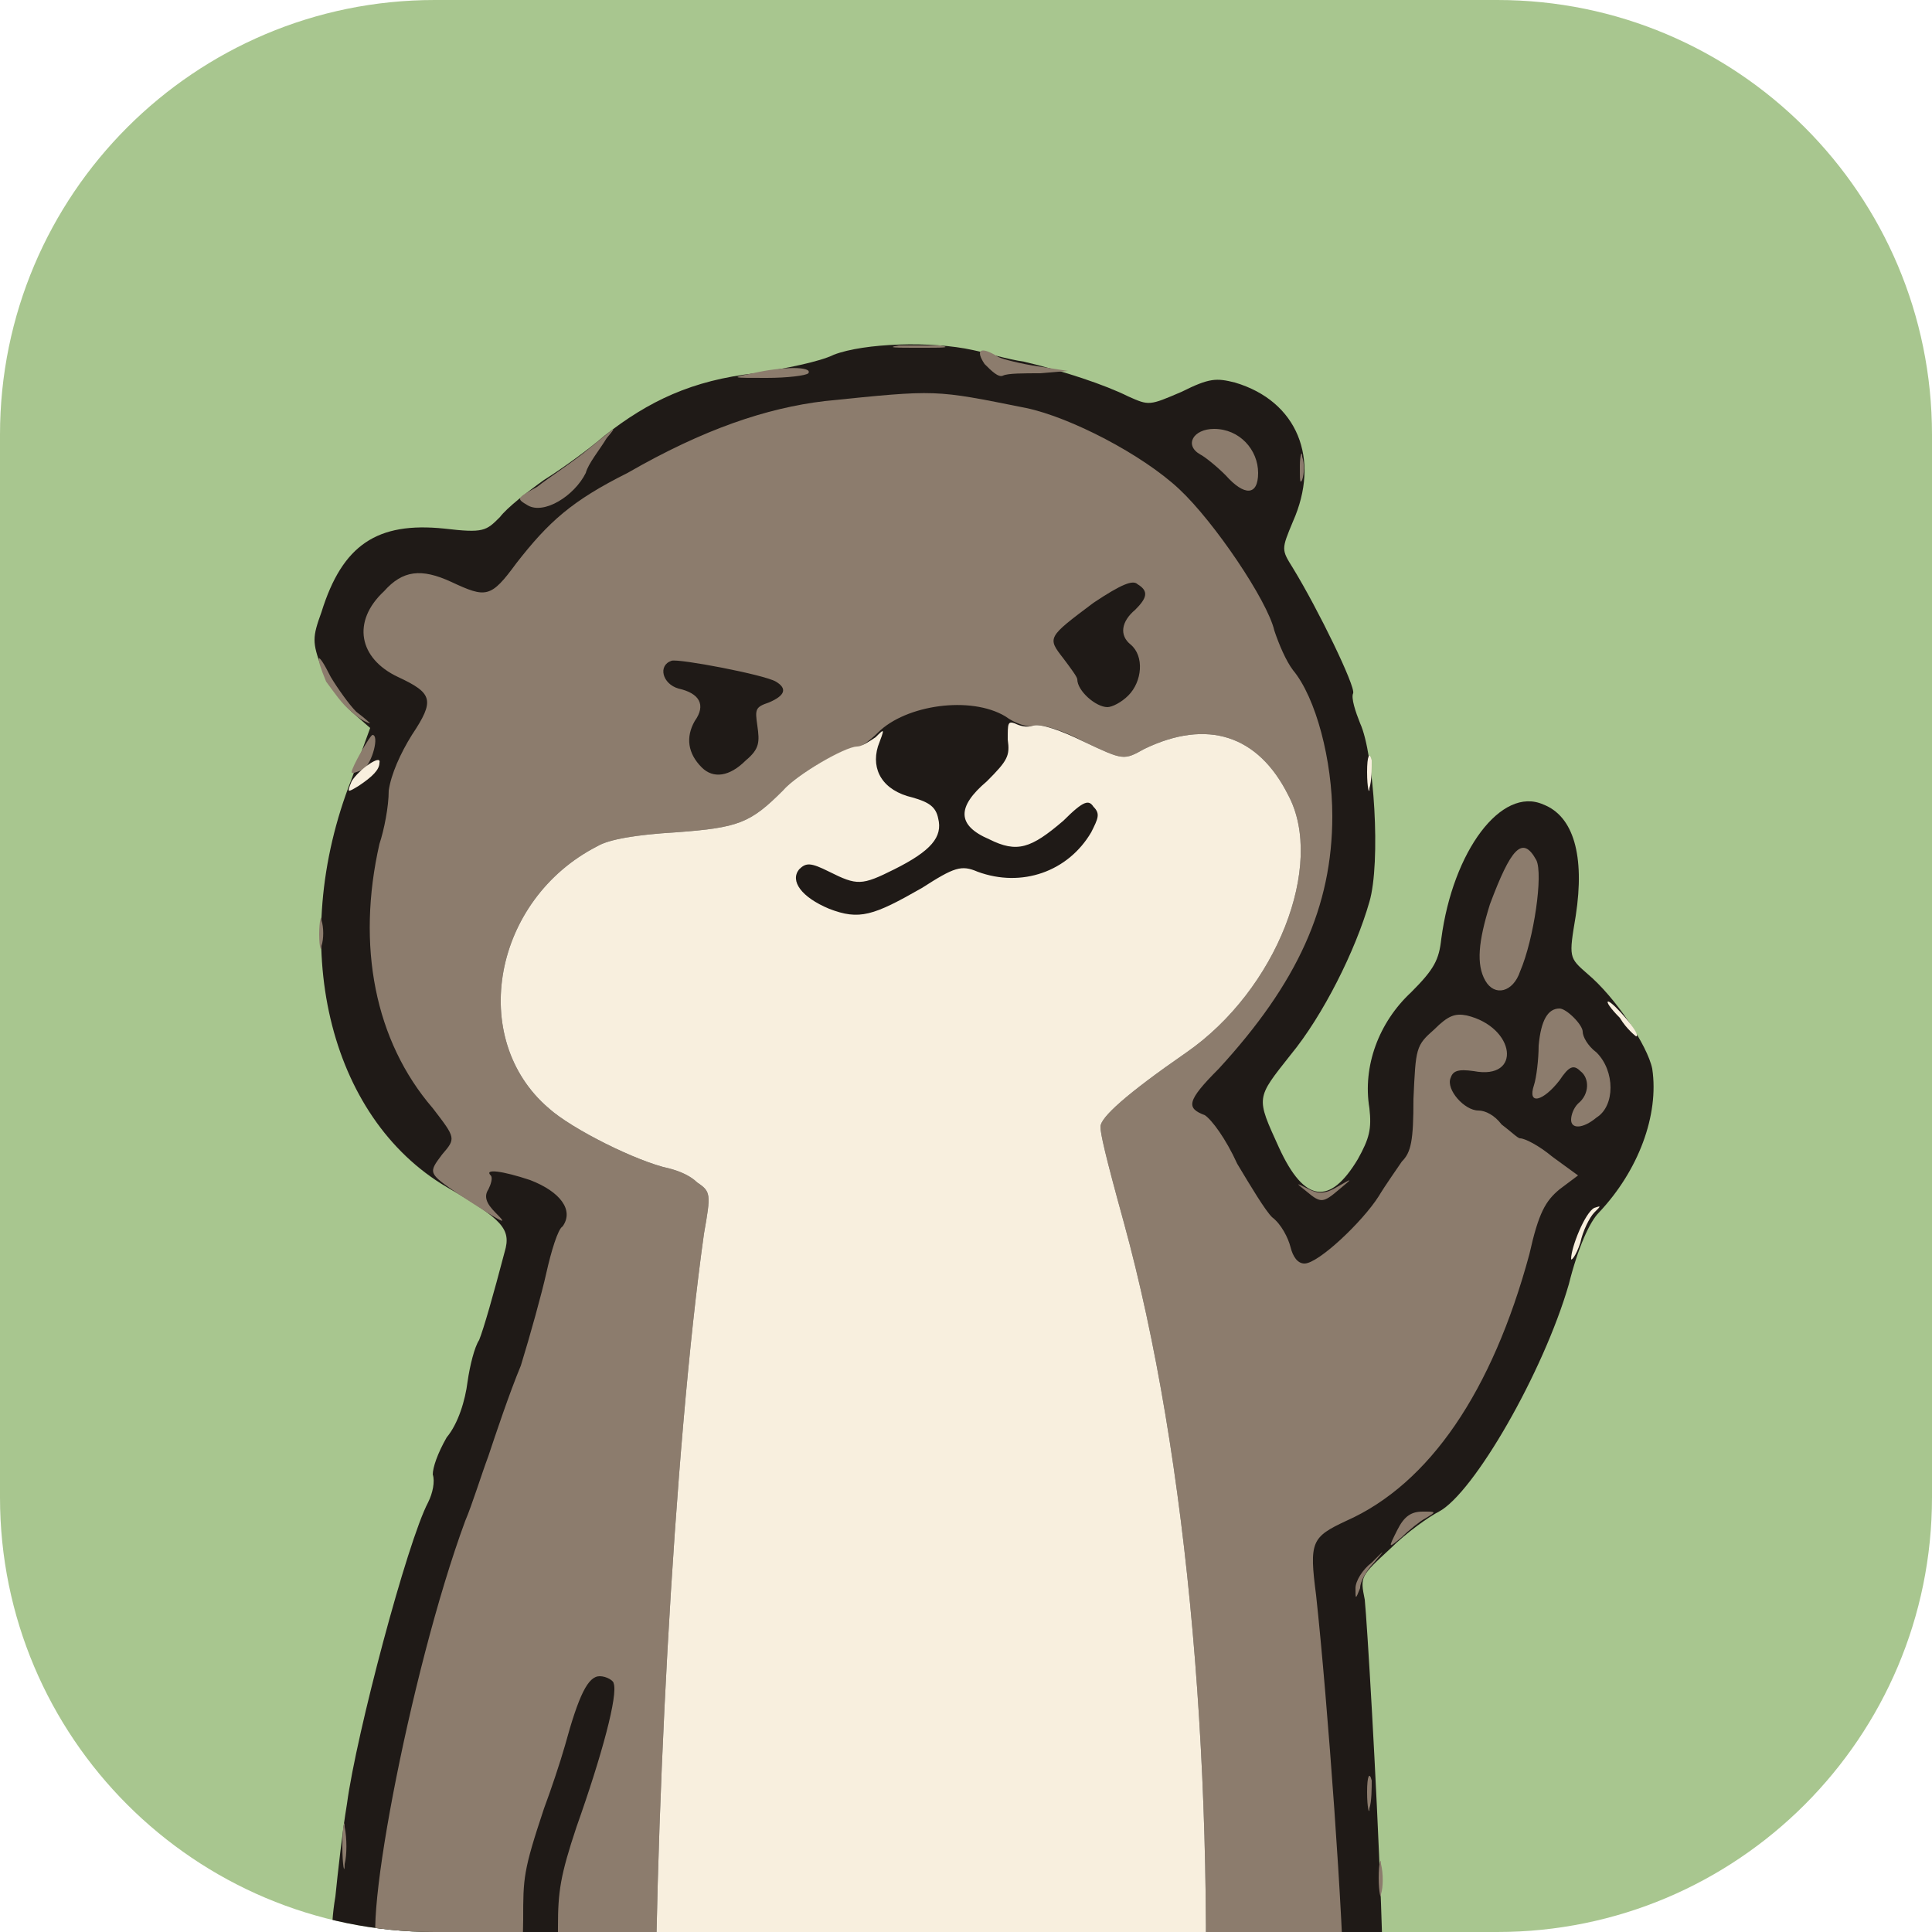
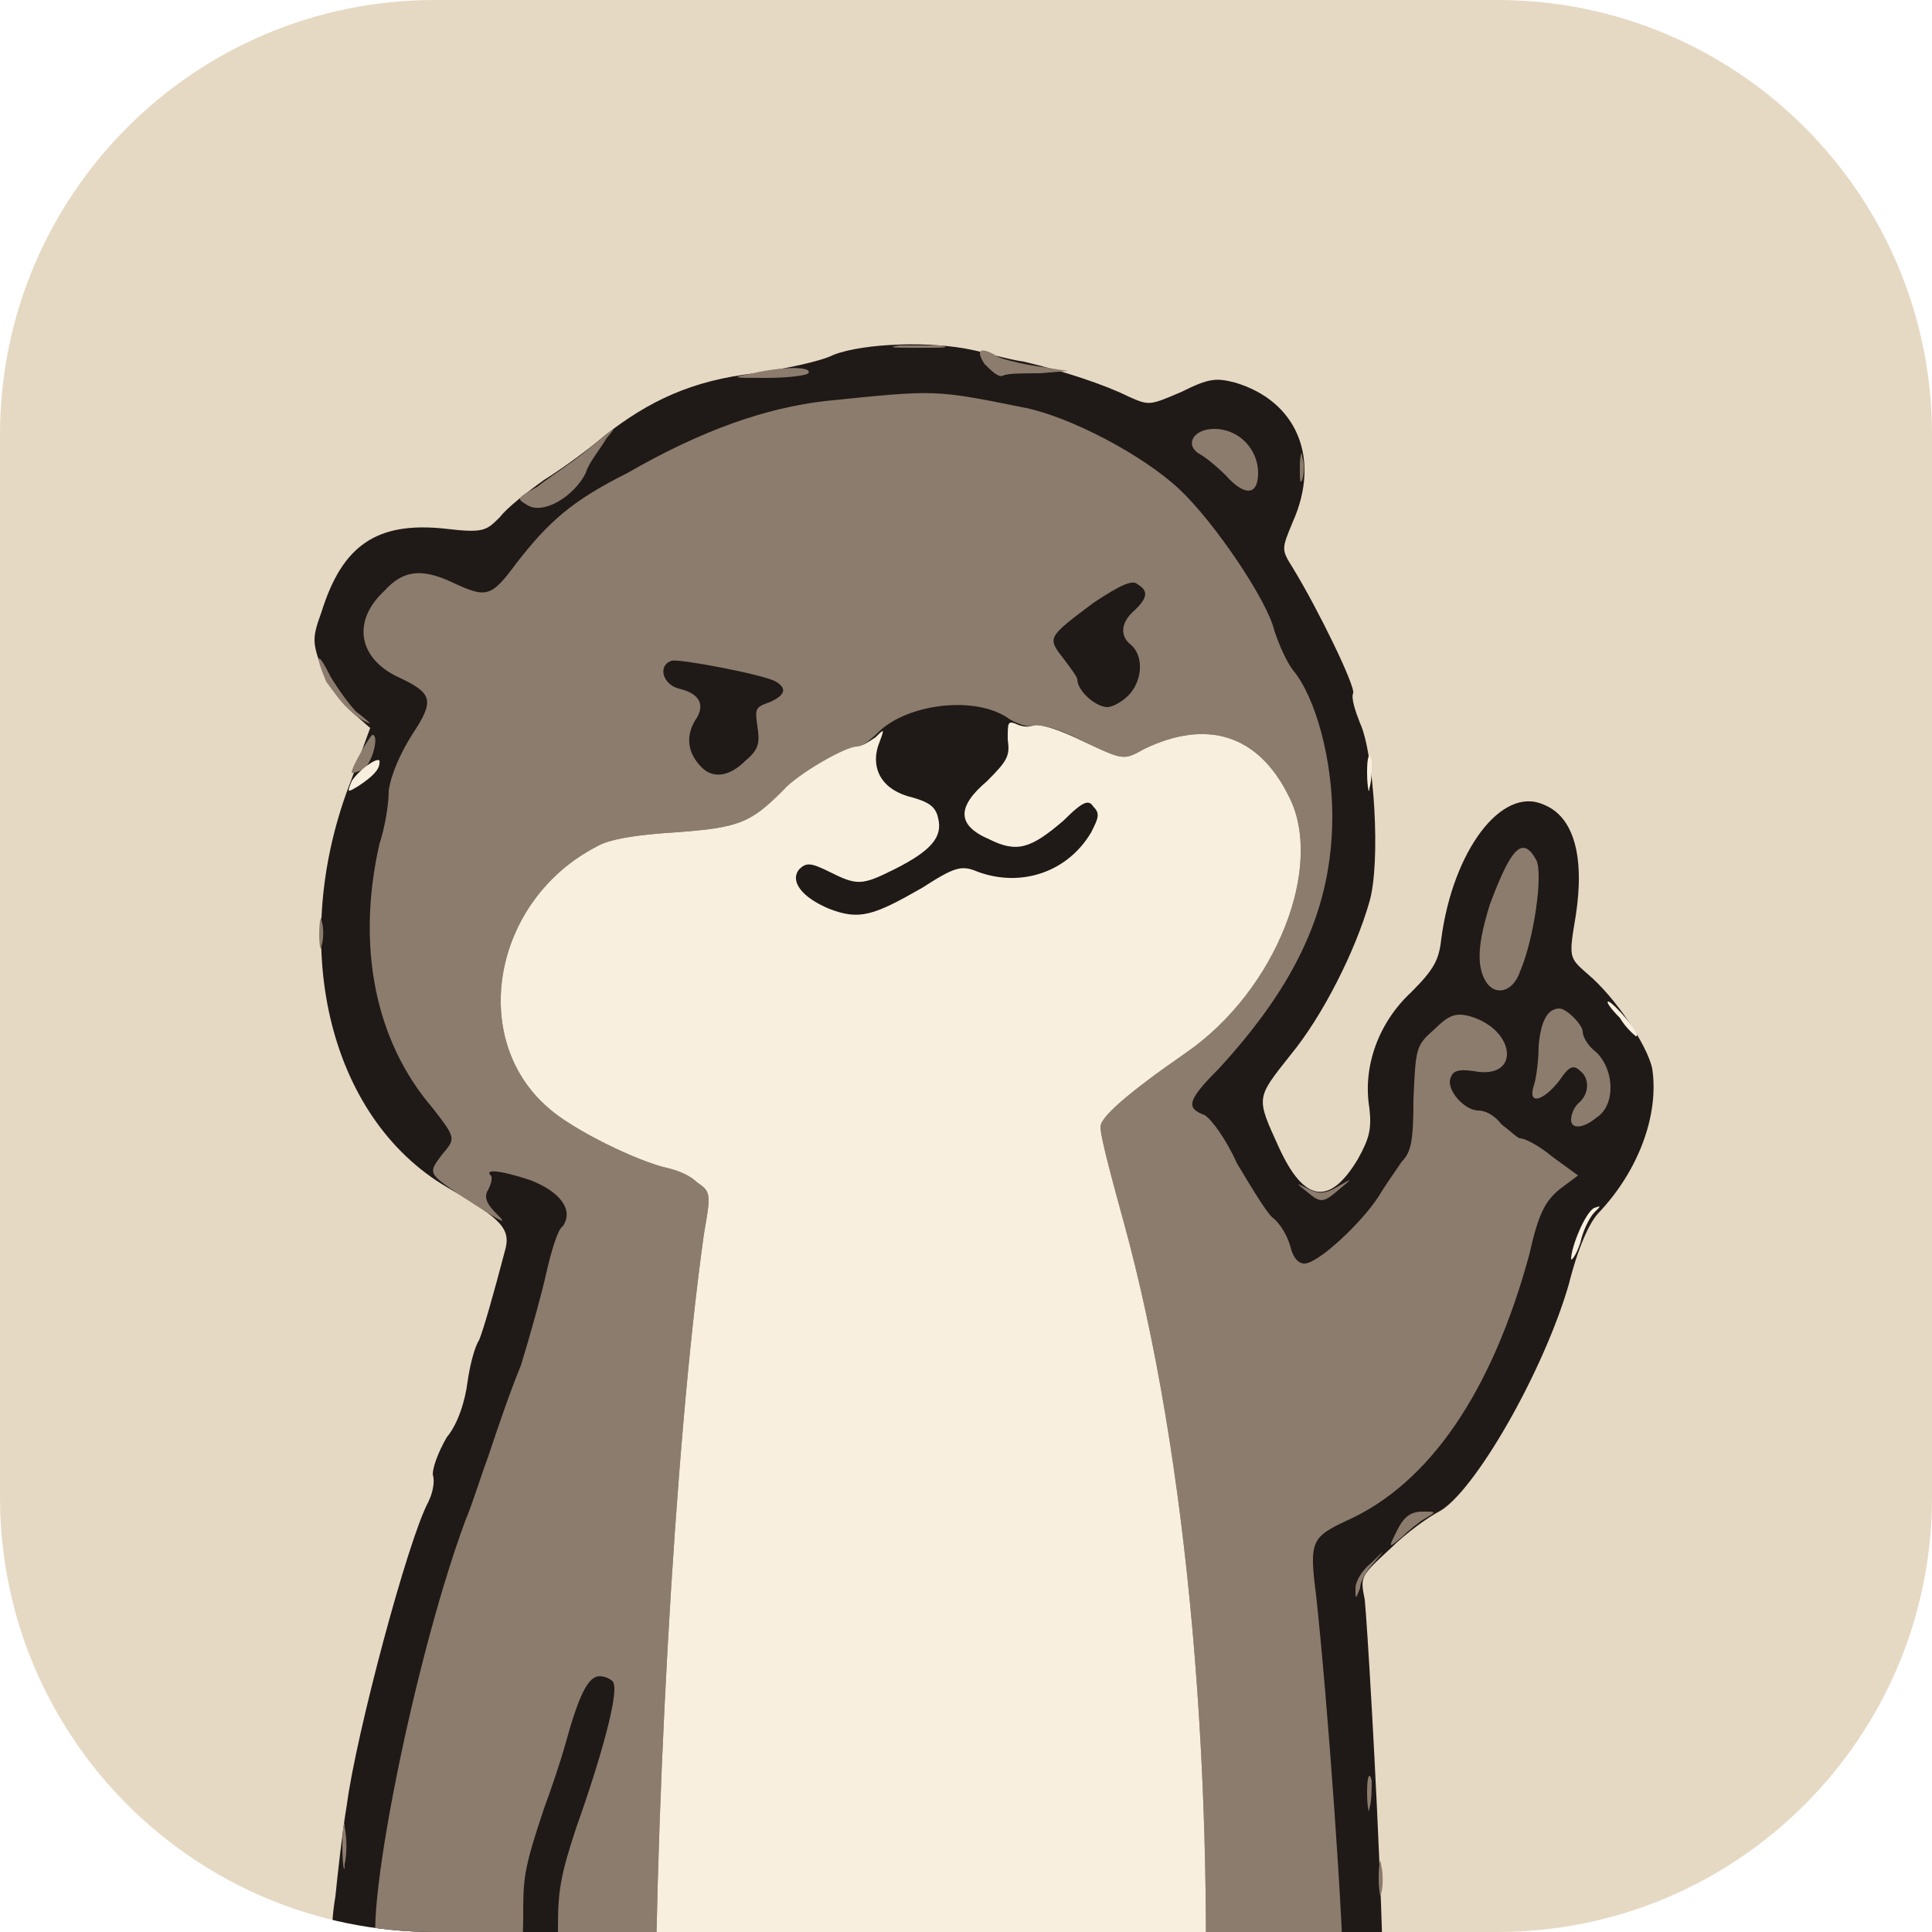
<svg xmlns="http://www.w3.org/2000/svg" viewBox="0 0 100 100" fill-rule="evenodd">
  <defs>
    <clipPath id="c">
      <rect width="100" height="100" rx="22.5" />
    </clipPath>
  </defs>
  <g clip-path="url(#c)">
-     <rect width="100" height="100" fill="#A8C68F" />
+     <rect width="100" height="100" fill="#E6D9C3" />
    <g transform="translate(-19.60 10.80) scale(1.2)">
      <path d="M66.9 114.2C66.8 114.1 65.7 114.0 64.3 114.0C62.6 114.0 61.7 113.9 61.2 113.6C60.3 113.1 59.6 112.1 59.6 111.2C59.6 110.3 59.1 110.2 54.8 110.1L50.8 109.9 L49.2 111.6C47.1 114.0 47.3 113.9 39.7 113.7C36.6 113.6 35.9 110.6 38.3 108.0C39.0 107.3 39.0 107.3 38.5 106.1C37.0 102.4 36.6 100.7 36.4 97.9C36.0 93.4 35.9 87.1 36.2 85.3C36.3 84.4 36.5 82.8 36.5 81.8L36.5 79.8 L35.4 79.8C34.6 79.8 34.1 79.6 33.7 79.3C33.4 79.0 32.8 78.7 32.4 78.6C31.1 78.3 30.3 75.7 30.8 72.8C30.9 71.8 31.1 70.0 31.3 68.8C31.7 65.8 33.9 57.5 34.8 55.8C35.0 55.4 35.1 54.9 35.0 54.6C35.0 54.3 35.2 53.7 35.6 53.0C36.1 52.4 36.4 51.4 36.5 50.6C36.6 49.9 36.8 49.1 37.0 48.8C37.2 48.3 37.6 46.9 38.1 45.0C38.4 44.0 38.0 43.6 35.6 42.2C30.5 39.2 28.7 31.7 31.5 24.6L32.3 22.4 L31.5 21.7C31.0 21.2 30.4 20.4 30.2 19.8C29.8 18.7 29.8 18.5 30.2 17.4C31.1 14.5 32.6 13.5 35.5 13.8C37.2 14.0 37.3 13.9 37.9 13.3C38.2 12.9 39.1 12.2 39.8 11.7C40.6 11.2 41.7 10.4 42.4 9.8C44.3 8.3 46.2 7.4 48.9 7.1C50.2 6.9 51.7 6.6 52.3 6.3C53.6 5.8 56.5 5.7 58.3 6.1C58.8 6.2 59.8 6.5 60.5 6.6C62.2 7.0 64.0 7.6 65.0 8.1C65.9 8.5 65.9 8.5 67.3 7.9C68.5 7.3 68.8 7.3 69.6 7.5C72.3 8.3 73.3 10.8 72.1 13.5C71.6 14.7 71.6 14.7 72.1 15.5C73.2 17.3 74.8 20.6 74.7 20.9C74.6 21.1 74.8 21.7 75.0 22.2C75.6 23.5 75.9 28.2 75.4 29.9C74.8 32.0 73.4 34.8 72.0 36.5C70.5 38.4 70.5 38.3 71.5 40.5C72.6 42.9 73.7 43.0 74.9 41.0C75.4 40.1 75.5 39.7 75.4 38.8C75.1 37.0 75.8 35.1 77.2 33.8C78.2 32.8 78.4 32.4 78.5 31.5C79.0 27.7 81.1 24.9 82.9 25.7C84.2 26.2 84.7 27.9 84.3 30.5C84.0 32.3 84.0 32.3 84.8 33.0C86.0 34.0 87.4 36.1 87.6 37.1C87.9 39.1 87.0 41.5 85.3 43.3C84.9 43.7 84.4 44.8 84.0 46.4C82.9 50.2 79.9 55.4 78.4 56.2C78.0 56.4 77.0 57.1 76.3 57.8C75.0 59.0 75.0 59.0 75.2 60.0C75.3 61.0 75.7 67.6 75.9 73.1C76.2 81.9 76.2 83.4 76.0 85.9C75.8 88.9 75.9 89.2 76.9 88.7C77.5 88.4 80.2 85.3 81.4 83.6C85.8 77.0 86.7 76.0 88.0 76.0C88.7 76.0 89.9 77.1 90.0 78.0C90.5 80.2 90.2 83.3 89.2 86.6C88.9 87.6 88.6 88.7 88.5 89.2C87.4 93.4 84.5 98.5 81.6 101.5C80.6 102.5 79.6 103.6 79.4 104.0C78.6 105.1 76.4 106.5 74.5 107.1C72.3 107.9 72.0 108.3 72.5 109.3C72.7 109.6 72.8 110.5 72.8 111.1C72.8 112.1 72.7 112.4 72.0 113.1C71.2 113.8 71.0 113.9 70.2 113.8C69.7 113.8 68.9 113.8 68.4 114.0C67.6 114.4 67.1 114.5 66.9 114.2Z" fill="#1F1A17" />
      <path d="M38.8 113.5C39.1 113.4 39.6 113.4 39.9 113.5C40.2 113.5 40.0 113.6 39.3 113.6C38.7 113.6 38.5 113.5 38.8 113.5ZM48.1 112.5C48.6 112.1 49.0 111.7 49.1 111.7C49.2 111.7 48.8 112.1 48.4 112.5C47.9 113.0 47.5 113.4 47.4 113.4C47.4 113.4 47.7 113.0 48.1 112.5ZM62.8 112.0C62.1 111.8 61.1 110.4 61.1 109.6C61.1 108.8 60.5 108.3 59.2 108.1C57.9 107.9 55.4 108.1 54.8 108.5C54.4 108.7 54.2 108.6 54.0 108.4C53.7 108.0 53.3 108.0 51.7 108.1C49.1 108.3 49.1 108.3 48.4 109.8C47.7 111.3 47.1 111.7 45.9 111.7C44.9 111.7 44.9 111.7 45.1 110.9C45.3 109.7 44.6 109.7 43.5 110.9C42.3 112.4 40.8 112.2 41.7 110.8C42.1 110.3 42.1 110.2 41.7 109.8C41.3 109.4 41.2 109.4 40.4 110.4C39.4 111.6 39.2 111.6 39.0 111.1C38.8 110.6 39.6 109.1 40.4 108.3C41.2 107.6 41.2 107.5 40.4 105.6C39.8 104.2 39.1 103.6 39.1 104.6C39.1 104.8 39.0 105.2 38.8 105.4C38.5 105.8 38.4 105.8 38.1 105.0C37.7 104.2 37.7 104.2 38.4 103.8C39.2 103.3 39.3 102.8 38.7 100.4C38.3 98.6 37.9 89.7 38.2 86.3C38.2 85.1 38.4 83.0 38.5 81.5C38.7 79.0 38.7 78.7 39.6 77.4C40.4 76.1 40.4 75.8 40.4 74.1C40.4 72.6 40.5 71.9 41.2 69.8C42.3 66.7 43.0 64.1 42.8 63.6C42.8 63.5 42.5 63.3 42.2 63.3C41.7 63.3 41.3 64.1 40.7 66.3C40.5 67.0 40.1 68.2 39.8 69.0C38.9 71.7 38.9 72.0 38.9 73.8C38.9 75.2 38.7 75.8 38.4 76.5C37.7 77.5 37.0 77.4 37.1 76.4C37.1 76.0 37.0 75.5 36.9 75.3C36.4 74.8 35.7 75.7 35.7 76.6C35.7 77.0 35.6 77.5 35.4 77.7C34.9 78.2 34.5 77.5 34.5 76.3C34.5 74.9 34.0 74.3 33.5 74.9C33.3 75.1 33.0 75.3 32.8 75.3C31.7 75.3 34.0 63.1 36.4 56.6C36.7 55.9 37.1 54.6 37.4 53.8C37.7 52.9 38.3 51.1 38.8 49.9C39.2 48.6 39.7 46.8 39.9 45.9C40.1 45.0 40.4 44.0 40.6 43.9C41.1 43.2 40.5 42.4 39.2 41.9C38.0 41.5 37.2 41.4 37.5 41.7C37.6 41.8 37.5 42.1 37.4 42.3C37.2 42.6 37.3 42.9 37.7 43.3C38.3 43.9 38.1 43.8 36.1 42.5C34.8 41.6 34.8 41.6 35.4 40.8C36.0 40.1 36.0 40.1 35.0 38.8C32.5 35.9 31.7 31.8 32.7 27.4C32.9 26.8 33.1 25.8 33.1 25.1C33.2 24.4 33.6 23.5 34.1 22.7C35.1 21.2 35.0 20.9 33.5 20.2C31.8 19.4 31.5 17.8 32.9 16.5C33.7 15.6 34.5 15.5 35.8 16.1C37.3 16.8 37.5 16.8 38.6 15.3C40.0 13.5 41.0 12.6 43.4 11.4C46.7 9.5 49.4 8.6 51.9 8.3C56.8 7.8 56.6 7.8 60.6 8.6C62.5 9.0 65.6 10.6 67.2 12.1C68.7 13.5 71.0 16.9 71.3 18.2C71.5 18.8 71.8 19.5 72.1 19.9C73.1 21.1 73.8 23.8 73.8 26.2C73.8 30.1 72.3 33.4 68.9 37.1C67.5 38.5 67.5 38.8 68.3 39.1C68.6 39.3 69.2 40.1 69.7 41.2C70.3 42.2 70.9 43.2 71.2 43.5C71.6 43.8 71.9 44.4 72.0 44.8C72.1 45.2 72.3 45.5 72.6 45.5C73.2 45.5 75.1 43.7 75.8 42.6C76.1 42.1 76.6 41.4 76.8 41.1C77.2 40.7 77.3 40.2 77.3 38.4C77.4 36.2 77.4 36.1 78.2 35.4C78.8 34.8 79.1 34.7 79.6 34.8C81.7 35.3 82.0 37.6 79.9 37.2C79.2 37.1 79.0 37.2 78.9 37.5C78.7 38.0 79.5 38.9 80.1 38.9C80.4 38.9 80.8 39.1 81.1 39.5C81.5 39.8 81.8 40.1 81.9 40.1C82.1 40.1 82.7 40.4 83.3 40.9L84.4 41.7 L83.6 42.3C83.0 42.8 82.7 43.3 82.3 45.1C80.7 51.0 78.0 55.0 74.4 56.6C72.9 57.3 72.8 57.5 73.1 59.8C73.6 64.4 74.3 74.1 74.3 77.1C74.3 90.4 73.9 95.4 72.3 100.6C71.7 102.6 70.2 106.2 69.7 106.9C69.3 107.6 69.3 108.1 70.0 108.9C70.9 110.0 71.2 110.9 70.9 111.4C70.4 111.9 69.9 111.7 69.5 111.0C68.8 109.5 67.3 109.5 67.9 110.9C68.3 112.2 67.1 112.7 66.3 111.5C65.1 109.7 64.2 109.6 64.3 111.2C64.4 112.1 64.1 112.3 62.8 112.0ZM50.2 110.3C50.5 109.9 50.9 109.7 51.4 109.8C52.2 109.8 52.2 109.8 51.4 109.9C51.0 110.0 50.5 110.2 50.2 110.4C49.7 110.8 49.7 110.8 50.2 110.3ZM52.8 109.9C52.8 109.7 53.7 109.6 54.1 109.8C54.5 109.9 54.4 109.9 53.7 110.0C53.2 110.0 52.8 109.9 52.8 109.9ZM72.8 105.2C72.7 105.1 72.8 104.6 73.0 104.1C73.9 102.1 74.9 97.9 75.4 94.7C75.9 91.2 76.2 90.4 77.2 90.4C78.3 90.4 81.7 86.6 85.2 81.3C86.7 79.1 87.3 78.3 87.8 78.5C88.7 78.9 88.0 85.6 86.7 88.7C86.2 89.9 86.0 91.2 86.3 91.2C86.6 91.2 87.3 90.4 87.9 89.6C88.6 88.5 88.6 89.2 87.9 90.9C87.5 91.8 87.3 92.3 87.3 92.1C87.2 91.6 86.4 91.3 86.0 91.5C85.9 91.6 85.5 92.2 85.2 92.8C82.8 97.6 78.8 102.3 75.6 104.2C73.8 105.3 73.1 105.5 72.8 105.2ZM79.3 103.7C79.5 103.1 79.9 102.5 80.7 102.2C81.2 101.9 81.2 101.9 80.5 102.6C80.1 103.0 79.7 103.5 79.5 103.8C79.2 104.2 79.2 104.2 79.3 103.7ZM58.0 103.5C64.3 101.9 67.5 95.1 68.2 81.9C68.8 67.9 67.6 53.9 64.8 43.7C64.0 40.8 63.8 39.9 63.8 39.6C63.8 39.2 64.9 38.2 67.5 36.4C71.4 33.7 73.5 28.3 71.9 25.3C70.6 22.7 68.4 22.0 65.7 23.3C64.8 23.8 64.8 23.8 63.1 23.0C62.2 22.5 61.2 22.2 60.9 22.3C60.7 22.4 60.1 22.2 59.7 21.9C58.2 21.0 55.4 21.4 54.2 22.6C53.9 22.9 53.5 23.2 53.4 23.2C52.8 23.2 50.7 24.4 50.1 25.1C48.7 26.5 48.2 26.7 45.5 26.9C43.8 27.0 42.6 27.2 42.1 27.5C37.6 29.8 36.5 35.8 40.0 38.8C41.0 39.7 43.8 41.1 45.2 41.4C45.6 41.5 46.1 41.7 46.4 42.0C47.0 42.4 47.0 42.5 46.7 44.2C45.4 53.4 44.5 70.5 44.6 81.3C44.8 93.3 46.1 98.8 49.6 101.7C51.2 103.0 53.3 103.8 54.7 103.6C55.2 103.5 55.8 103.5 56.1 103.6C56.4 103.7 56.6 103.8 56.6 103.9C56.7 103.9 57.3 103.7 58.0 103.5ZM36.5 98.3C36.4 97.4 36.3 96.2 36.3 95.8C36.1 95.0 36.1 95.0 36.7 95.6C37.2 96.1 37.2 96.2 36.9 97.0C36.8 97.5 36.6 98.4 36.6 99.0C36.5 99.7 36.5 99.5 36.5 98.3ZM78.2 87.5C78.7 87.0 79.1 86.5 79.1 86.5C79.3 86.5 78.6 87.9 78.2 88.2C77.5 88.8 77.5 88.4 78.2 87.5ZM76.1 82.4C76.1 81.8 76.1 81.5 76.2 81.8C76.2 82.1 76.2 82.6 76.2 82.9C76.1 83.2 76.1 83.0 76.1 82.4ZM86.0 77.1C86.5 76.6 86.9 76.3 87.0 76.3C87.0 76.3 86.7 76.6 86.3 77.1C85.8 77.6 85.4 78.0 85.3 78.0C85.3 78.0 85.6 77.6 86.0 77.1ZM75.8 72.0C75.8 71.3 75.9 71.1 75.9 71.4C76.0 71.8 76.0 72.4 75.9 72.7C75.9 73.0 75.8 72.6 75.8 72.0ZM31.1 70.6C31.1 69.8 31.2 69.4 31.2 69.8C31.3 70.3 31.3 71.0 31.2 71.4C31.2 71.9 31.1 71.5 31.1 70.6ZM75.3 68.3C75.3 67.6 75.4 67.4 75.5 67.8C75.5 68.1 75.5 68.7 75.4 69.0C75.4 69.3 75.3 69.0 75.3 68.3ZM74.8 59.5C74.8 59.2 75.1 58.7 75.5 58.4C76.1 57.8 76.1 57.8 75.6 58.4C75.3 58.7 75.0 59.2 75.0 59.5C74.8 60.0 74.8 60.0 74.8 59.5ZM76.6 57.0C76.9 56.4 77.2 56.2 77.7 56.2C78.3 56.2 78.3 56.2 77.8 56.5C77.6 56.6 77.1 57.0 76.8 57.3C76.2 57.8 76.2 57.8 76.6 57.0ZM72.7 42.4C72.2 42.0 72.2 42.0 72.8 42.3C73.2 42.5 73.5 42.5 74.0 42.2C74.7 41.8 74.7 41.8 74.1 42.3C73.4 42.9 73.3 42.9 72.7 42.4ZM84.1 39.3C84.1 39.1 84.2 38.8 84.4 38.6C84.9 38.2 84.9 37.5 84.5 37.2C84.2 36.9 84.0 37.0 83.6 37.6C82.9 38.5 82.2 38.7 82.5 37.8C82.6 37.5 82.7 36.7 82.7 36.1C82.8 35.0 83.1 34.5 83.6 34.5C83.9 34.5 84.6 35.2 84.6 35.5C84.6 35.7 84.8 36.1 85.2 36.4C86.0 37.2 86.0 38.7 85.2 39.2C84.6 39.7 84.1 39.7 84.1 39.3ZM80.4 33.3C80.0 32.6 80.1 31.6 80.6 30.0C81.5 27.6 82.0 27.0 82.6 28.1C82.9 28.7 82.5 31.5 81.9 32.9C81.6 33.8 80.8 34.0 80.4 33.3ZM30.1 31.3C30.1 30.7 30.2 30.4 30.2 30.7C30.3 31.0 30.3 31.5 30.2 31.8C30.2 32.1 30.1 31.9 30.1 31.3ZM31.5 24.3C31.5 24.1 32.3 22.7 32.4 22.7C32.7 22.7 32.4 23.9 32.0 24.2C31.7 24.3 31.5 24.4 31.5 24.3ZM48.5 23.8C49.1 23.3 49.1 23.0 49.0 22.3C48.9 21.6 48.9 21.5 49.5 21.3C50.2 21.0 50.3 20.7 49.8 20.4C49.3 20.1 45.6 19.4 45.3 19.5C44.7 19.7 44.9 20.5 45.6 20.7C46.5 20.9 46.8 21.4 46.3 22.1C45.9 22.8 46.0 23.5 46.6 24.1C47.1 24.6 47.8 24.5 48.5 23.8ZM31.5 21.7C31.1 21.4 30.7 20.8 30.4 20.4C29.9 19.2 30.0 19.0 30.6 20.2C30.9 20.7 31.4 21.4 31.7 21.7C32.1 22.0 32.3 22.2 32.3 22.2C32.2 22.2 31.8 22.0 31.5 21.7ZM65.0 21.0C65.6 20.4 65.7 19.3 65.1 18.8C64.6 18.4 64.7 17.8 65.3 17.3C65.8 16.8 65.9 16.5 65.4 16.2C65.2 16.0 64.7 16.2 63.5 17.0C61.5 18.5 61.5 18.5 62.2 19.4C62.5 19.8 62.8 20.2 62.8 20.3C62.8 20.8 63.6 21.5 64.1 21.5C64.3 21.5 64.7 21.3 65.0 21.0ZM39.1 12.8C38.6 12.5 38.6 12.5 39.5 12.0C40.0 11.6 41.1 10.9 41.8 10.3C42.9 9.4 43.0 9.3 42.5 9.9C42.2 10.4 41.7 11.0 41.6 11.4C41.1 12.4 39.8 13.2 39.1 12.8ZM69.2 11.5C68.8 11.1 68.3 10.7 68.1 10.6C67.4 10.2 67.8 9.5 68.7 9.5C69.8 9.5 70.6 10.4 70.6 11.4C70.6 12.4 70.0 12.4 69.2 11.5ZM72.4 11.1C72.4 10.6 72.5 10.4 72.5 10.7C72.6 11.0 72.6 11.4 72.5 11.7C72.4 11.9 72.4 11.7 72.4 11.1ZM48.8 7.1C50.1 6.8 51.4 6.8 51.2 7.1C51.1 7.2 50.3 7.3 49.4 7.3C47.9 7.3 47.8 7.3 48.8 7.1ZM58.8 6.7C58.4 6.1 58.6 5.9 59.4 6.4C59.6 6.5 60.4 6.7 61.1 6.8L62.4 7.0 L61.2 7.1C60.5 7.1 59.8 7.1 59.6 7.2C59.4 7.3 59.1 7.0 58.8 6.7ZM55.1 5.9C55.6 5.9 56.4 5.9 56.9 5.9C57.4 6.0 57.0 6.0 56.0 6.0C55.0 6.0 54.5 6.0 55.1 5.9Z" fill="#8C7C6D" />
      <path d="M57.9 110.1C58.2 110.0 58.6 110.0 58.8 110.1C59.1 110.1 58.8 110.2 58.3 110.2C57.8 110.2 57.6 110.1 57.9 110.1ZM56.1 103.6C55.8 103.5 55.2 103.5 54.7 103.6C53.3 103.8 51.2 103.0 49.6 101.7C46.1 98.8 44.8 93.3 44.6 81.3C44.5 70.5 45.4 53.4 46.7 44.2C47.0 42.5 47.0 42.4 46.4 42.0C46.1 41.7 45.6 41.5 45.2 41.4C43.8 41.1 41.0 39.7 40.0 38.8C36.5 35.8 37.6 29.8 42.1 27.5C42.6 27.2 43.8 27.0 45.5 26.9C48.2 26.7 48.7 26.5 50.1 25.1C50.7 24.4 52.8 23.2 53.3 23.2C53.5 23.2 53.8 23.0 54.1 22.8C54.5 22.4 54.5 22.4 54.2 23.2C53.9 24.2 54.4 25.1 55.7 25.4C56.4 25.6 56.7 25.8 56.8 26.3C57.0 27.1 56.5 27.7 54.9 28.5C53.5 29.2 53.3 29.2 52.1 28.6C51.3 28.2 51.1 28.2 50.8 28.5C50.4 29.0 50.9 29.7 52.1 30.2C53.4 30.7 54.0 30.5 56.1 29.3C57.5 28.4 57.8 28.3 58.5 28.6C60.4 29.3 62.4 28.6 63.4 26.9C63.7 26.3 63.8 26.1 63.5 25.8C63.3 25.5 63.1 25.5 62.2 26.4C60.8 27.6 60.2 27.8 59.0 27.2C57.6 26.6 57.6 25.8 58.9 24.7C59.8 23.8 59.9 23.6 59.8 22.9C59.8 22.2 59.8 22.1 60.1 22.2C60.3 22.3 60.6 22.4 60.9 22.3C61.2 22.2 62.1 22.5 63.1 23.0C64.8 23.8 64.8 23.8 65.7 23.3C68.4 22.0 70.6 22.7 71.9 25.3C73.5 28.3 71.4 33.7 67.5 36.4C64.9 38.2 63.8 39.2 63.8 39.6C63.8 39.9 64.0 40.8 64.8 43.7C67.6 53.9 68.8 67.9 68.2 81.9C67.5 95.1 64.3 101.9 58.0 103.5C57.3 103.7 56.7 103.9 56.6 103.9C56.6 103.8 56.4 103.7 56.1 103.6ZM79.2 103.6C79.2 103.0 80.2 101.9 80.7 101.9C80.9 101.9 80.8 102.1 80.5 102.2C80.2 102.3 79.8 102.8 79.6 103.2C79.3 103.7 79.2 103.8 79.2 103.6ZM84.3 97.7C84.6 97.2 84.9 96.8 85.0 96.8C85.1 96.8 84.3 98.2 84.1 98.4C83.9 98.5 84.1 98.1 84.3 97.7ZM36.0 93.0C36.0 92.3 36.0 92.1 36.1 92.4C36.2 92.8 36.2 93.4 36.1 93.7C36.0 94.0 36.0 93.7 36.0 93.0ZM36.5 81.4C36.5 80.8 36.5 80.5 36.6 80.8C36.6 81.1 36.6 81.6 36.6 81.9C36.5 82.2 36.5 82.0 36.5 81.4ZM32.4 78.5C32.1 78.4 31.7 78.1 31.5 77.8C31.2 77.4 31.2 77.4 31.6 77.7C31.9 77.9 32.4 78.2 32.7 78.4C33.4 78.7 33.1 78.8 32.4 78.5ZM87.2 76.2C87.2 76.1 87.6 76.0 88.0 76.0C88.4 76.0 88.7 76.1 88.8 76.2C88.9 76.3 88.5 76.4 88.0 76.4C87.5 76.4 87.1 76.3 87.2 76.2ZM84.1 45.3C84.1 44.8 84.7 43.3 85.1 43.1C85.4 43.0 85.4 43.0 85.1 43.3C84.9 43.5 84.6 44.1 84.5 44.6C84.3 45.2 84.1 45.4 84.1 45.3ZM86.2 34.9C85.8 34.5 85.6 34.2 85.7 34.2C85.9 34.2 87.2 35.7 86.9 35.7C86.9 35.7 86.5 35.4 86.2 34.9ZM75.3 24.3C75.3 23.6 75.4 23.4 75.5 23.8C75.5 24.1 75.5 24.7 75.4 25.0C75.4 25.3 75.3 25.0 75.3 24.3ZM31.5 24.7C31.8 24.2 32.8 23.5 32.7 23.9C32.7 24.2 32.4 24.5 31.8 24.9C31.3 25.2 31.3 25.2 31.5 24.7Z" fill="#F8EFDE" />
    </g>
  </g>
</svg>
